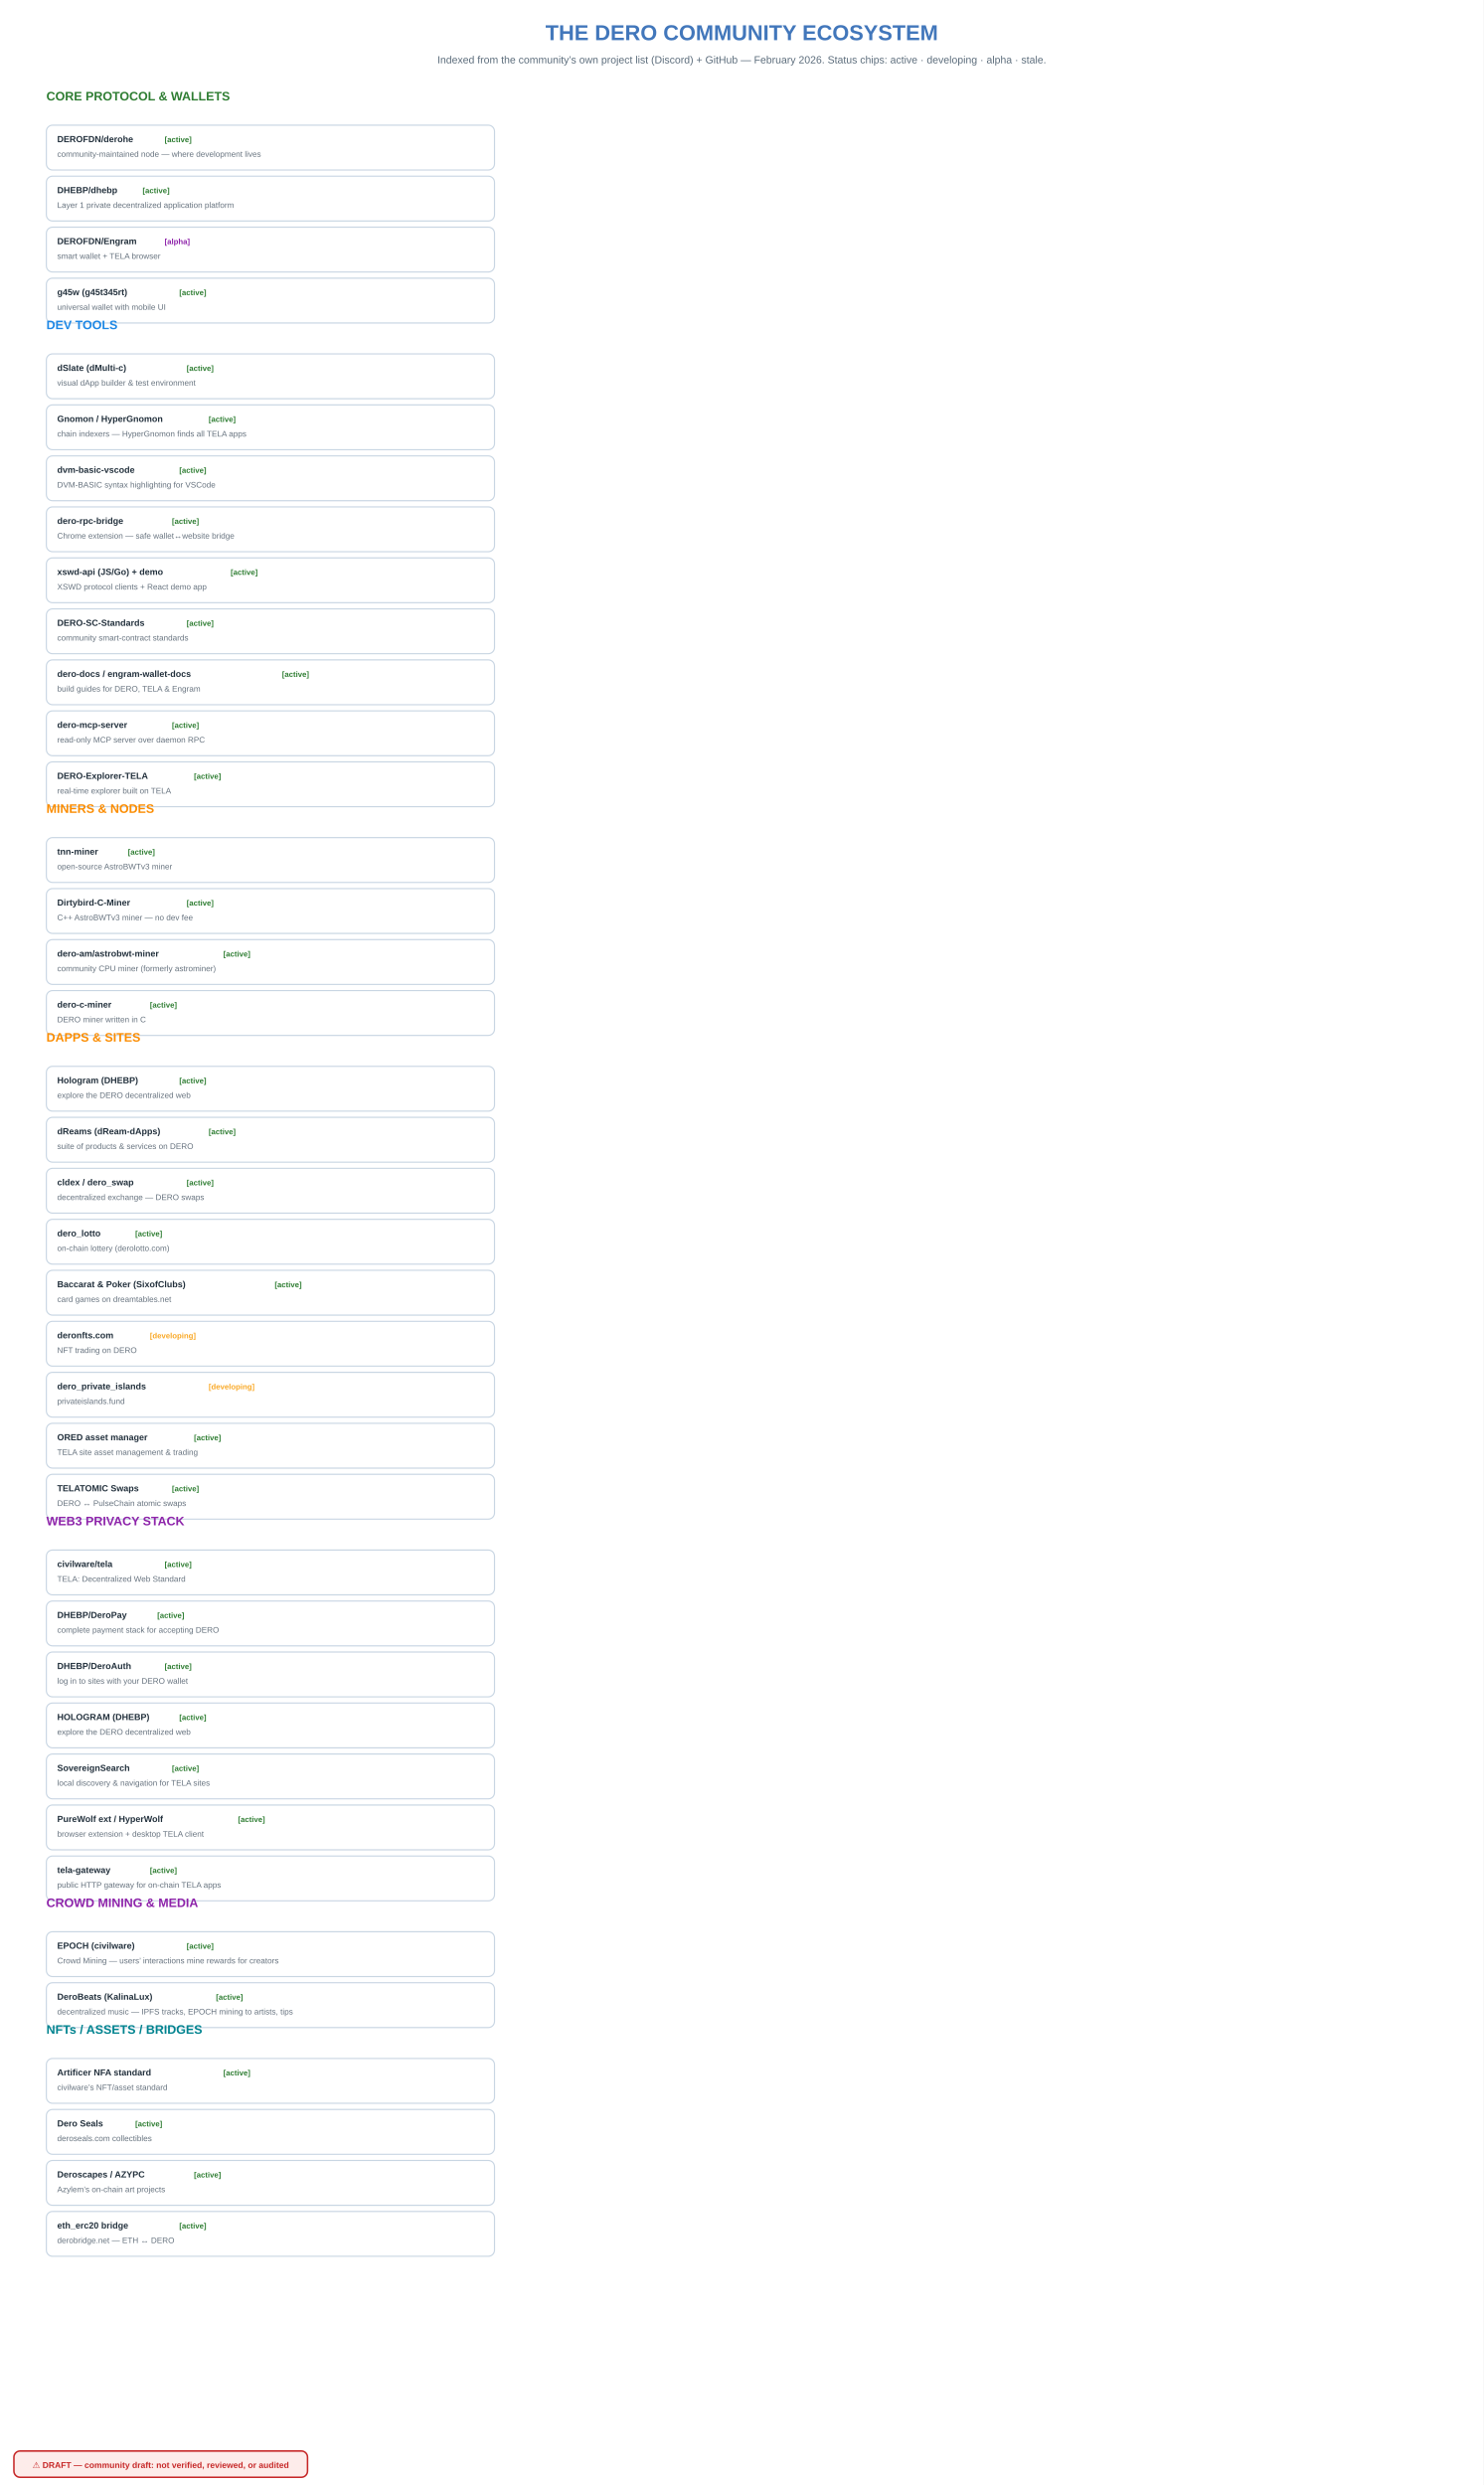
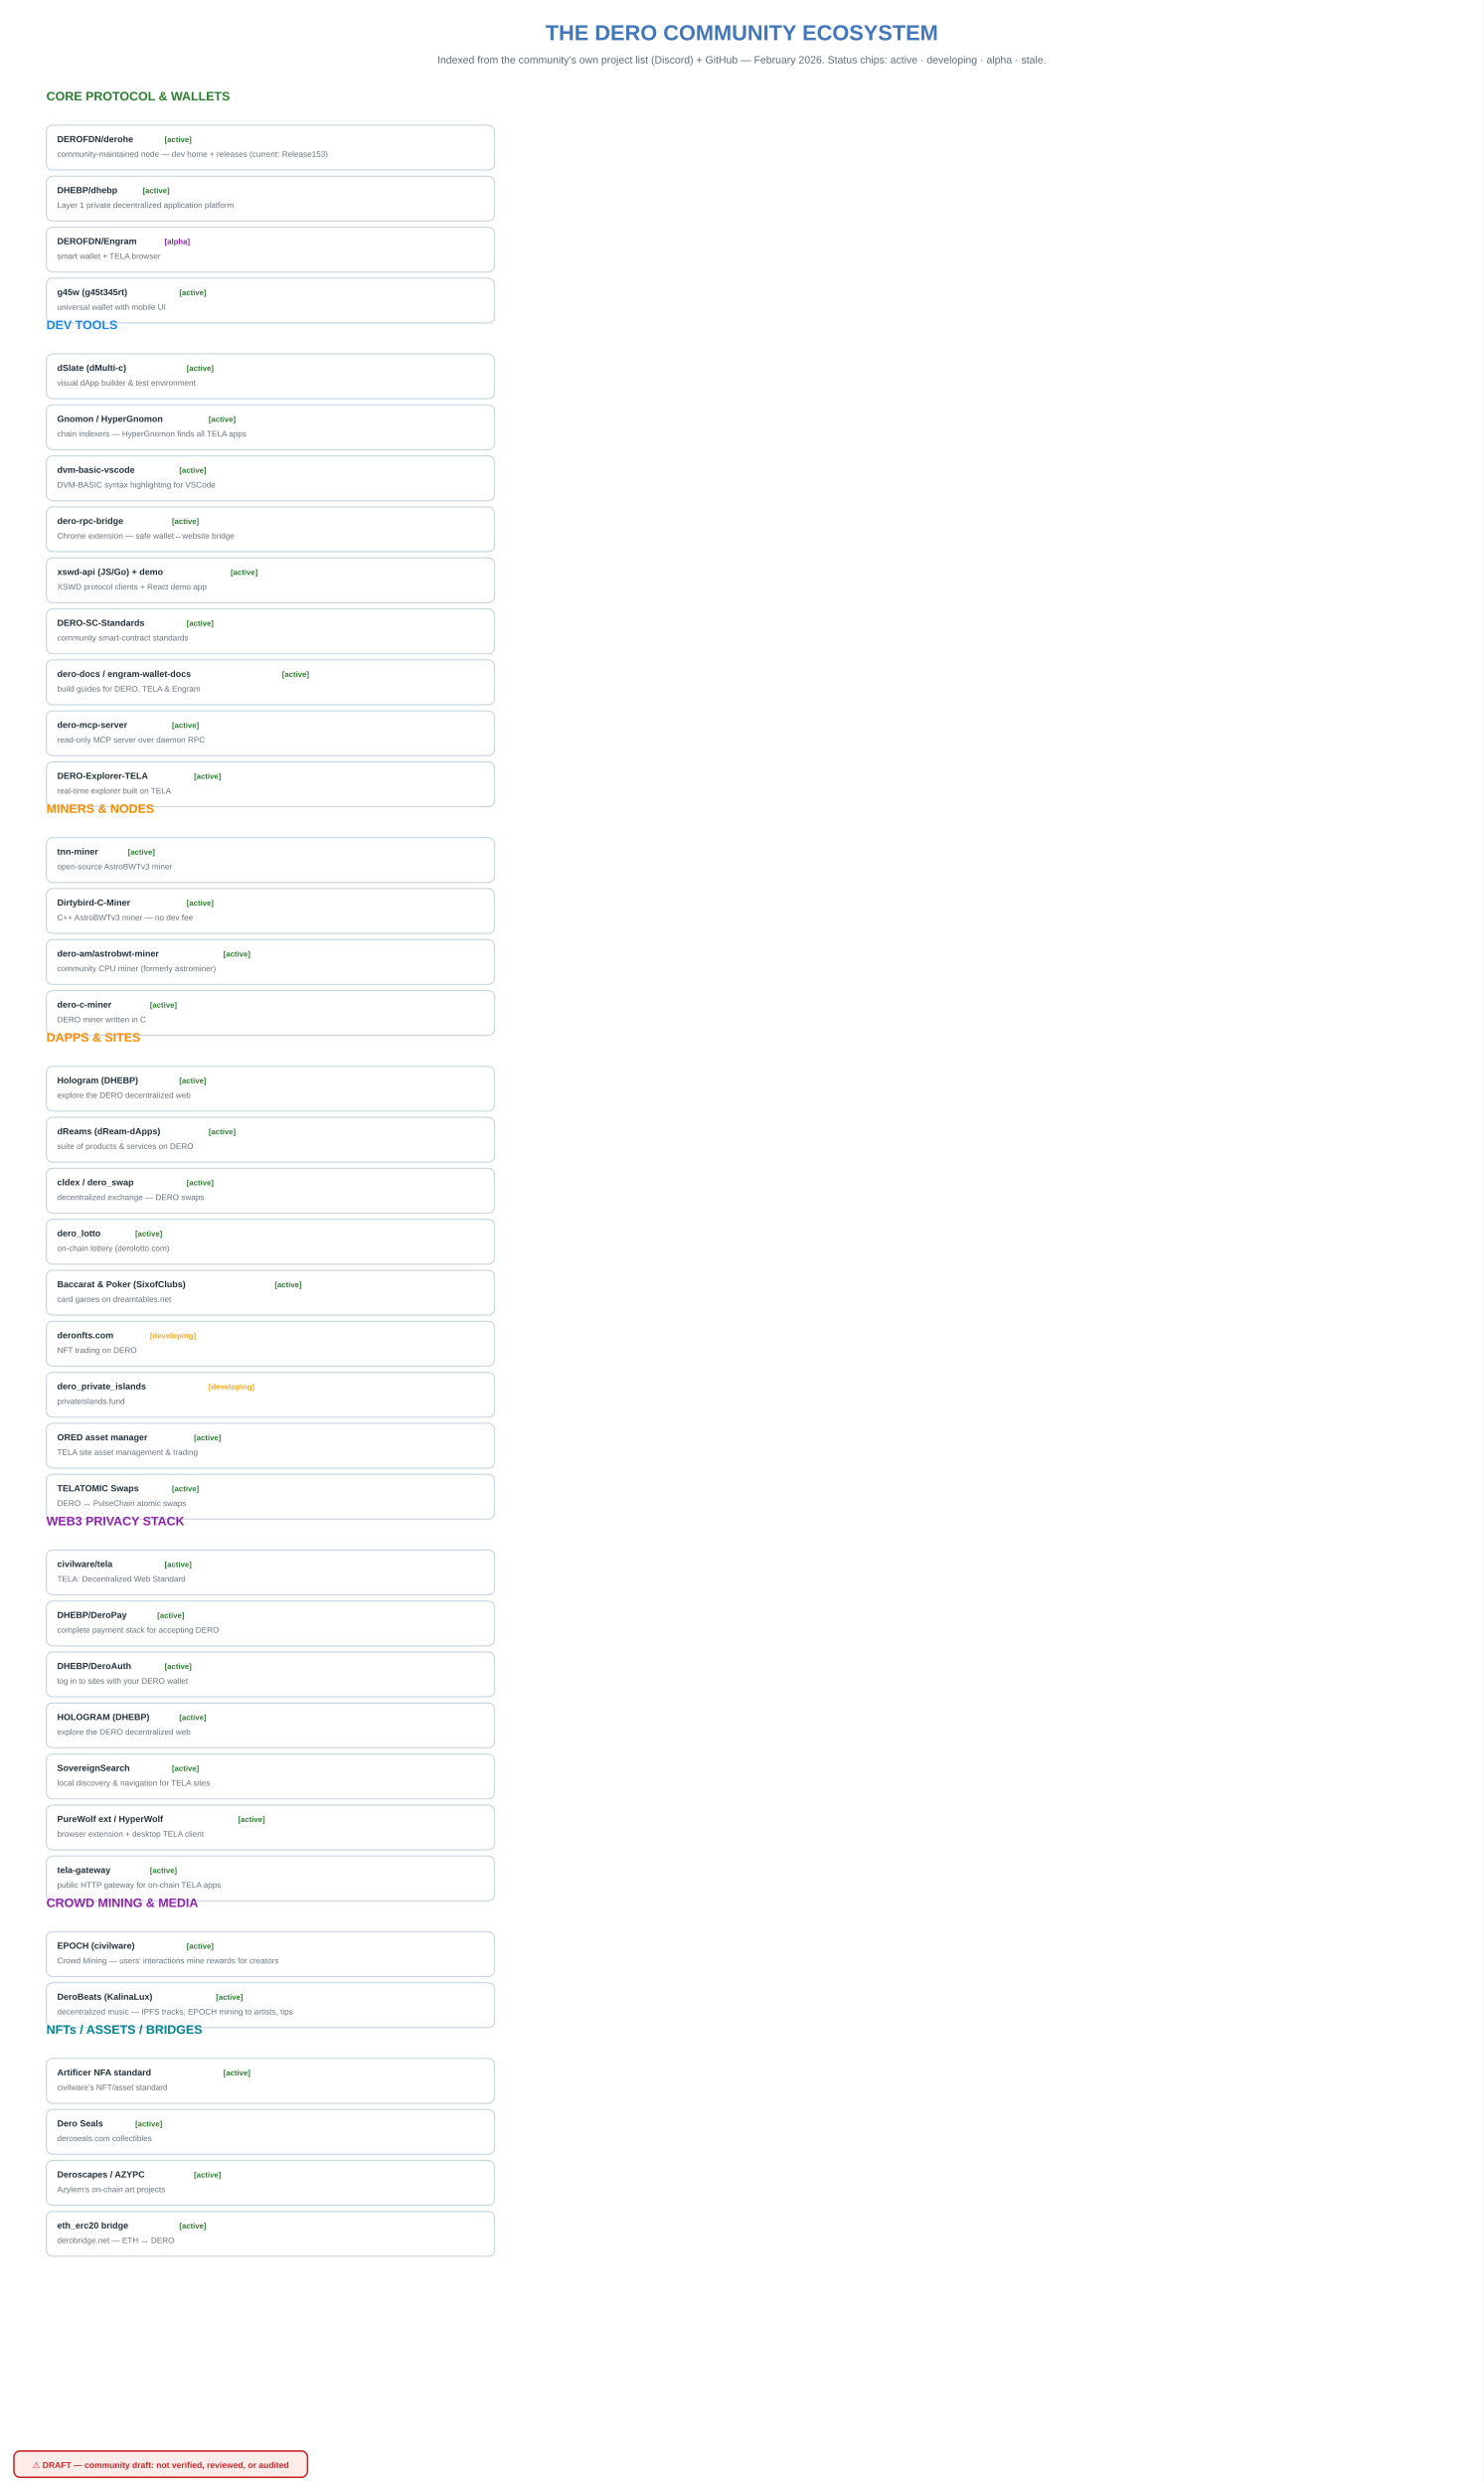
<svg xmlns="http://www.w3.org/2000/svg" width="1920" height="3216" viewBox="0 0 1920 3216" font-family="Segoe UI, Arial, sans-serif">
  <rect x="0" y="0" width="1920" height="3216" fill="#FFFFFF" />
  <text x="960" y="52" text-anchor="middle" font-size="28" font-weight="700" fill="#4277BB">THE DERO COMMUNITY ECOSYSTEM</text>
  <text x="960" y="82" text-anchor="middle" font-size="13.5" fill="#5A6B7A">Indexed from the community’s own project list (Discord) + GitHub — February 2026. Status chips: active · developing · alpha · stale.</text>
  <text x="60" y="130" font-size="16" font-weight="700" fill="#2E7D32">CORE PROTOCOL &amp; WALLETS</text>
  <rect x="60" y="162" width="580" height="58" rx="8" fill="#FFFFFF" stroke="#C9D6E3" stroke-width="1.5" />
  <text x="74" y="184" font-size="11.5" font-weight="700" fill="#22303C">DEROFDN/derohe</text>
  <text x="213.0" y="184" font-size="10" font-weight="700" fill="#2E7D32">[active]</text>
-   <text x="74" y="203" font-size="10.5" fill="#66727E">community-maintained node — where development lives</text>
+   <text x="74" y="203" font-size="10.5" fill="#66727E">community-maintained node — dev home + releases (current: Release153)</text>
  <rect x="60" y="228" width="580" height="58" rx="8" fill="#FFFFFF" stroke="#C9D6E3" stroke-width="1.5" />
  <text x="74" y="250" font-size="11.5" font-weight="700" fill="#22303C">DHEBP/dhebp</text>
  <text x="184.5" y="250" font-size="10" font-weight="700" fill="#2E7D32">[active]</text>
  <text x="74" y="269" font-size="10.5" fill="#66727E">Layer 1 private decentralized application platform</text>
  <rect x="60" y="294" width="580" height="58" rx="8" fill="#FFFFFF" stroke="#C9D6E3" stroke-width="1.5" />
  <text x="74" y="316" font-size="11.5" font-weight="700" fill="#22303C">DEROFDN/Engram</text>
  <text x="213.0" y="316" font-size="10" font-weight="700" fill="#8E24AA">[alpha]</text>
  <text x="74" y="335" font-size="10.5" fill="#66727E">smart wallet + TELA browser</text>
  <rect x="60" y="360" width="580" height="58" rx="8" fill="#FFFFFF" stroke="#C9D6E3" stroke-width="1.5" />
  <text x="74" y="382" font-size="11.5" font-weight="700" fill="#22303C">g45w (g45t345rt)</text>
  <text x="232.0" y="382" font-size="10" font-weight="700" fill="#2E7D32">[active]</text>
  <text x="74" y="401" font-size="10.5" fill="#66727E">universal wallet with mobile UI</text>
  <text x="60" y="426" font-size="16" font-weight="700" fill="#1E88E5">DEV TOOLS</text>
  <rect x="60" y="458" width="580" height="58" rx="8" fill="#FFFFFF" stroke="#C9D6E3" stroke-width="1.5" />
  <text x="74" y="480" font-size="11.5" font-weight="700" fill="#22303C">dSlate (dMulti-c)</text>
  <text x="241.5" y="480" font-size="10" font-weight="700" fill="#2E7D32">[active]</text>
  <text x="74" y="499" font-size="10.5" fill="#66727E">visual dApp builder &amp; test environment</text>
  <rect x="60" y="524" width="580" height="58" rx="8" fill="#FFFFFF" stroke="#C9D6E3" stroke-width="1.5" />
  <text x="74" y="546" font-size="11.5" font-weight="700" fill="#22303C">Gnomon / HyperGnomon</text>
  <text x="270.0" y="546" font-size="10" font-weight="700" fill="#2E7D32">[active]</text>
  <text x="74" y="565" font-size="10.5" fill="#66727E">chain indexers — HyperGnomon finds all TELA apps</text>
  <rect x="60" y="590" width="580" height="58" rx="8" fill="#FFFFFF" stroke="#C9D6E3" stroke-width="1.5" />
  <text x="74" y="612" font-size="11.5" font-weight="700" fill="#22303C">dvm-basic-vscode</text>
  <text x="232.0" y="612" font-size="10" font-weight="700" fill="#2E7D32">[active]</text>
  <text x="74" y="631" font-size="10.5" fill="#66727E">DVM-BASIC syntax highlighting for VSCode</text>
  <rect x="60" y="656" width="580" height="58" rx="8" fill="#FFFFFF" stroke="#C9D6E3" stroke-width="1.5" />
  <text x="74" y="678" font-size="11.5" font-weight="700" fill="#22303C">dero-rpc-bridge</text>
  <text x="222.5" y="678" font-size="10" font-weight="700" fill="#2E7D32">[active]</text>
  <text x="74" y="697" font-size="10.5" fill="#66727E">Chrome extension — safe wallet↔website bridge</text>
  <rect x="60" y="722" width="580" height="58" rx="8" fill="#FFFFFF" stroke="#C9D6E3" stroke-width="1.5" />
  <text x="74" y="744" font-size="11.5" font-weight="700" fill="#22303C">xswd-api (JS/Go) + demo</text>
  <text x="298.5" y="744" font-size="10" font-weight="700" fill="#2E7D32">[active]</text>
  <text x="74" y="763" font-size="10.5" fill="#66727E">XSWD protocol clients + React demo app</text>
  <rect x="60" y="788" width="580" height="58" rx="8" fill="#FFFFFF" stroke="#C9D6E3" stroke-width="1.5" />
  <text x="74" y="810" font-size="11.5" font-weight="700" fill="#22303C">DERO-SC-Standards</text>
  <text x="241.5" y="810" font-size="10" font-weight="700" fill="#2E7D32">[active]</text>
  <text x="74" y="829" font-size="10.5" fill="#66727E">community smart-contract standards</text>
  <rect x="60" y="854" width="580" height="58" rx="8" fill="#FFFFFF" stroke="#C9D6E3" stroke-width="1.5" />
  <text x="74" y="876" font-size="11.5" font-weight="700" fill="#22303C">dero-docs / engram-wallet-docs</text>
  <text x="365.0" y="876" font-size="10" font-weight="700" fill="#2E7D32">[active]</text>
  <text x="74" y="895" font-size="10.5" fill="#66727E">build guides for DERO, TELA &amp; Engram</text>
  <rect x="60" y="920" width="580" height="58" rx="8" fill="#FFFFFF" stroke="#C9D6E3" stroke-width="1.5" />
  <text x="74" y="942" font-size="11.5" font-weight="700" fill="#22303C">dero-mcp-server</text>
  <text x="222.5" y="942" font-size="10" font-weight="700" fill="#2E7D32">[active]</text>
  <text x="74" y="961" font-size="10.5" fill="#66727E">read-only MCP server over daemon RPC</text>
  <rect x="60" y="986" width="580" height="58" rx="8" fill="#FFFFFF" stroke="#C9D6E3" stroke-width="1.5" />
  <text x="74" y="1008" font-size="11.5" font-weight="700" fill="#22303C">DERO-Explorer-TELA</text>
  <text x="251.0" y="1008" font-size="10" font-weight="700" fill="#2E7D32">[active]</text>
  <text x="74" y="1027" font-size="10.5" fill="#66727E">real-time explorer built on TELA</text>
  <text x="60" y="1052" font-size="16" font-weight="700" fill="#FB8C00">MINERS &amp; NODES</text>
  <rect x="60" y="1084" width="580" height="58" rx="8" fill="#FFFFFF" stroke="#C9D6E3" stroke-width="1.5" />
  <text x="74" y="1106" font-size="11.5" font-weight="700" fill="#22303C">tnn-miner</text>
  <text x="165.5" y="1106" font-size="10" font-weight="700" fill="#2E7D32">[active]</text>
  <text x="74" y="1125" font-size="10.5" fill="#66727E">open-source AstroBWTv3 miner</text>
  <rect x="60" y="1150" width="580" height="58" rx="8" fill="#FFFFFF" stroke="#C9D6E3" stroke-width="1.5" />
  <text x="74" y="1172" font-size="11.5" font-weight="700" fill="#22303C">Dirtybird-C-Miner</text>
  <text x="241.5" y="1172" font-size="10" font-weight="700" fill="#2E7D32">[active]</text>
  <text x="74" y="1191" font-size="10.5" fill="#66727E">C++ AstroBWTv3 miner — no dev fee</text>
  <rect x="60" y="1216" width="580" height="58" rx="8" fill="#FFFFFF" stroke="#C9D6E3" stroke-width="1.5" />
  <text x="74" y="1238" font-size="11.5" font-weight="700" fill="#22303C">dero-am/astrobwt-miner</text>
  <text x="289.0" y="1238" font-size="10" font-weight="700" fill="#2E7D32">[active]</text>
  <text x="74" y="1257" font-size="10.5" fill="#66727E">community CPU miner (formerly astrominer)</text>
  <rect x="60" y="1282" width="580" height="58" rx="8" fill="#FFFFFF" stroke="#C9D6E3" stroke-width="1.5" />
  <text x="74" y="1304" font-size="11.5" font-weight="700" fill="#22303C">dero-c-miner</text>
  <text x="194.0" y="1304" font-size="10" font-weight="700" fill="#2E7D32">[active]</text>
  <text x="74" y="1323" font-size="10.5" fill="#66727E">DERO miner written in C</text>
  <text x="60" y="1348" font-size="16" font-weight="700" fill="#FB8C00">DAPPS &amp; SITES</text>
  <rect x="60" y="1380" width="580" height="58" rx="8" fill="#FFFFFF" stroke="#C9D6E3" stroke-width="1.5" />
  <text x="74" y="1402" font-size="11.5" font-weight="700" fill="#22303C">Hologram (DHEBP)</text>
  <text x="232.0" y="1402" font-size="10" font-weight="700" fill="#2E7D32">[active]</text>
  <text x="74" y="1421" font-size="10.5" fill="#66727E">explore the DERO decentralized web</text>
  <rect x="60" y="1446" width="580" height="58" rx="8" fill="#FFFFFF" stroke="#C9D6E3" stroke-width="1.5" />
  <text x="74" y="1468" font-size="11.5" font-weight="700" fill="#22303C">dReams (dReam-dApps)</text>
  <text x="270.0" y="1468" font-size="10" font-weight="700" fill="#2E7D32">[active]</text>
  <text x="74" y="1487" font-size="10.5" fill="#66727E">suite of products &amp; services on DERO</text>
  <rect x="60" y="1512" width="580" height="58" rx="8" fill="#FFFFFF" stroke="#C9D6E3" stroke-width="1.5" />
  <text x="74" y="1534" font-size="11.5" font-weight="700" fill="#22303C">cldex / dero_swap</text>
  <text x="241.5" y="1534" font-size="10" font-weight="700" fill="#2E7D32">[active]</text>
  <text x="74" y="1553" font-size="10.5" fill="#66727E">decentralized exchange — DERO swaps</text>
  <rect x="60" y="1578" width="580" height="58" rx="8" fill="#FFFFFF" stroke="#C9D6E3" stroke-width="1.5" />
  <text x="74" y="1600" font-size="11.5" font-weight="700" fill="#22303C">dero_lotto</text>
  <text x="175.0" y="1600" font-size="10" font-weight="700" fill="#2E7D32">[active]</text>
  <text x="74" y="1619" font-size="10.5" fill="#66727E">on-chain lottery (derolotto.com)</text>
  <rect x="60" y="1644" width="580" height="58" rx="8" fill="#FFFFFF" stroke="#C9D6E3" stroke-width="1.5" />
  <text x="74" y="1666" font-size="11.5" font-weight="700" fill="#22303C">Baccarat &amp; Poker (SixofClubs)</text>
  <text x="355.5" y="1666" font-size="10" font-weight="700" fill="#2E7D32">[active]</text>
  <text x="74" y="1685" font-size="10.5" fill="#66727E">card games on dreamtables.net</text>
  <rect x="60" y="1710" width="580" height="58" rx="8" fill="#FFFFFF" stroke="#C9D6E3" stroke-width="1.5" />
  <text x="74" y="1732" font-size="11.5" font-weight="700" fill="#22303C">deronfts.com</text>
  <text x="194.0" y="1732" font-size="10" font-weight="700" fill="#F9A825">[developing]</text>
  <text x="74" y="1751" font-size="10.5" fill="#66727E">NFT trading on DERO</text>
  <rect x="60" y="1776" width="580" height="58" rx="8" fill="#FFFFFF" stroke="#C9D6E3" stroke-width="1.5" />
  <text x="74" y="1798" font-size="11.5" font-weight="700" fill="#22303C">dero_private_islands</text>
  <text x="270.0" y="1798" font-size="10" font-weight="700" fill="#F9A825">[developing]</text>
  <text x="74" y="1817" font-size="10.5" fill="#66727E">privateislands.fund</text>
  <rect x="60" y="1842" width="580" height="58" rx="8" fill="#FFFFFF" stroke="#C9D6E3" stroke-width="1.5" />
  <text x="74" y="1864" font-size="11.5" font-weight="700" fill="#22303C">ORED asset manager</text>
  <text x="251.0" y="1864" font-size="10" font-weight="700" fill="#2E7D32">[active]</text>
  <text x="74" y="1883" font-size="10.5" fill="#66727E">TELA site asset management &amp; trading</text>
  <rect x="60" y="1908" width="580" height="58" rx="8" fill="#FFFFFF" stroke="#C9D6E3" stroke-width="1.5" />
  <text x="74" y="1930" font-size="11.5" font-weight="700" fill="#22303C">TELATOMIC Swaps</text>
  <text x="222.5" y="1930" font-size="10" font-weight="700" fill="#2E7D32">[active]</text>
  <text x="74" y="1949" font-size="10.5" fill="#66727E">DERO ↔ PulseChain atomic swaps</text>
  <text x="60" y="1974" font-size="16" font-weight="700" fill="#8E24AA">WEB3 PRIVACY STACK</text>
  <rect x="60" y="2006" width="580" height="58" rx="8" fill="#FFFFFF" stroke="#C9D6E3" stroke-width="1.5" />
  <text x="74" y="2028" font-size="11.5" font-weight="700" fill="#22303C">civilware/tela</text>
  <text x="213.0" y="2028" font-size="10" font-weight="700" fill="#2E7D32">[active]</text>
  <text x="74" y="2047" font-size="10.5" fill="#66727E">TELA: Decentralized Web Standard</text>
  <rect x="60" y="2072" width="580" height="58" rx="8" fill="#FFFFFF" stroke="#C9D6E3" stroke-width="1.5" />
  <text x="74" y="2094" font-size="11.5" font-weight="700" fill="#22303C">DHEBP/DeroPay</text>
  <text x="203.5" y="2094" font-size="10" font-weight="700" fill="#2E7D32">[active]</text>
  <text x="74" y="2113" font-size="10.5" fill="#66727E">complete payment stack for accepting DERO</text>
  <rect x="60" y="2138" width="580" height="58" rx="8" fill="#FFFFFF" stroke="#C9D6E3" stroke-width="1.5" />
  <text x="74" y="2160" font-size="11.5" font-weight="700" fill="#22303C">DHEBP/DeroAuth</text>
  <text x="213.0" y="2160" font-size="10" font-weight="700" fill="#2E7D32">[active]</text>
  <text x="74" y="2179" font-size="10.5" fill="#66727E">log in to sites with your DERO wallet</text>
  <rect x="60" y="2204" width="580" height="58" rx="8" fill="#FFFFFF" stroke="#C9D6E3" stroke-width="1.5" />
  <text x="74" y="2226" font-size="11.5" font-weight="700" fill="#22303C">HOLOGRAM (DHEBP)</text>
  <text x="232.0" y="2226" font-size="10" font-weight="700" fill="#2E7D32">[active]</text>
  <text x="74" y="2245" font-size="10.5" fill="#66727E">explore the DERO decentralized web</text>
  <rect x="60" y="2270" width="580" height="58" rx="8" fill="#FFFFFF" stroke="#C9D6E3" stroke-width="1.5" />
  <text x="74" y="2292" font-size="11.5" font-weight="700" fill="#22303C">SovereignSearch</text>
  <text x="222.5" y="2292" font-size="10" font-weight="700" fill="#2E7D32">[active]</text>
  <text x="74" y="2311" font-size="10.5" fill="#66727E">local discovery &amp; navigation for TELA sites</text>
  <rect x="60" y="2336" width="580" height="58" rx="8" fill="#FFFFFF" stroke="#C9D6E3" stroke-width="1.5" />
  <text x="74" y="2358" font-size="11.5" font-weight="700" fill="#22303C">PureWolf ext / HyperWolf</text>
  <text x="308.0" y="2358" font-size="10" font-weight="700" fill="#2E7D32">[active]</text>
  <text x="74" y="2377" font-size="10.5" fill="#66727E">browser extension + desktop TELA client</text>
  <rect x="60" y="2402" width="580" height="58" rx="8" fill="#FFFFFF" stroke="#C9D6E3" stroke-width="1.5" />
  <text x="74" y="2424" font-size="11.5" font-weight="700" fill="#22303C">tela-gateway</text>
  <text x="194.0" y="2424" font-size="10" font-weight="700" fill="#2E7D32">[active]</text>
  <text x="74" y="2443" font-size="10.5" fill="#66727E">public HTTP gateway for on-chain TELA apps</text>
  <text x="60" y="2468" font-size="16" font-weight="700" fill="#8E24AA">CROWD MINING &amp; MEDIA</text>
  <rect x="60" y="2500" width="580" height="58" rx="8" fill="#FFFFFF" stroke="#C9D6E3" stroke-width="1.5" />
  <text x="74" y="2522" font-size="11.5" font-weight="700" fill="#22303C">EPOCH (civilware)</text>
  <text x="241.5" y="2522" font-size="10" font-weight="700" fill="#2E7D32">[active]</text>
  <text x="74" y="2541" font-size="10.5" fill="#66727E">Crowd Mining — users’ interactions mine rewards for creators</text>
  <rect x="60" y="2566" width="580" height="58" rx="8" fill="#FFFFFF" stroke="#C9D6E3" stroke-width="1.5" />
  <text x="74" y="2588" font-size="11.5" font-weight="700" fill="#22303C">DeroBeats (KalinaLux)</text>
  <text x="279.5" y="2588" font-size="10" font-weight="700" fill="#2E7D32">[active]</text>
  <text x="74" y="2607" font-size="10.5" fill="#66727E">decentralized music — IPFS tracks, EPOCH mining to artists, tips</text>
  <text x="60" y="2632" font-size="16" font-weight="700" fill="#00838F">NFTs / ASSETS / BRIDGES</text>
  <rect x="60" y="2664" width="580" height="58" rx="8" fill="#FFFFFF" stroke="#C9D6E3" stroke-width="1.5" />
  <text x="74" y="2686" font-size="11.5" font-weight="700" fill="#22303C">Artificer NFA standard</text>
  <text x="289.0" y="2686" font-size="10" font-weight="700" fill="#2E7D32">[active]</text>
  <text x="74" y="2705" font-size="10.5" fill="#66727E">civilware’s NFT/asset standard</text>
  <rect x="60" y="2730" width="580" height="58" rx="8" fill="#FFFFFF" stroke="#C9D6E3" stroke-width="1.5" />
  <text x="74" y="2752" font-size="11.5" font-weight="700" fill="#22303C">Dero Seals</text>
  <text x="175.0" y="2752" font-size="10" font-weight="700" fill="#2E7D32">[active]</text>
  <text x="74" y="2771" font-size="10.5" fill="#66727E">deroseals.com collectibles</text>
  <rect x="60" y="2796" width="580" height="58" rx="8" fill="#FFFFFF" stroke="#C9D6E3" stroke-width="1.5" />
  <text x="74" y="2818" font-size="11.5" font-weight="700" fill="#22303C">Deroscapes / AZYPC</text>
  <text x="251.0" y="2818" font-size="10" font-weight="700" fill="#2E7D32">[active]</text>
  <text x="74" y="2837" font-size="10.5" fill="#66727E">Azylem’s on-chain art projects</text>
  <rect x="60" y="2862" width="580" height="58" rx="8" fill="#FFFFFF" stroke="#C9D6E3" stroke-width="1.5" />
  <text x="74" y="2884" font-size="11.5" font-weight="700" fill="#22303C">eth_erc20 bridge</text>
  <text x="232.0" y="2884" font-size="10" font-weight="700" fill="#2E7D32">[active]</text>
  <text x="74" y="2903" font-size="10.5" fill="#66727E">derobridge.net — ETH ↔ DERO</text>
  <rect x="18" y="3172" width="380" height="34" rx="8" fill="#FDECEA" stroke="#C62828" stroke-width="2" />
  <text x="208" y="3194" text-anchor="middle" font-size="11" font-weight="700" fill="#C62828">⚠️ DRAFT — community draft: not verified, reviewed, or audited</text>
</svg>
